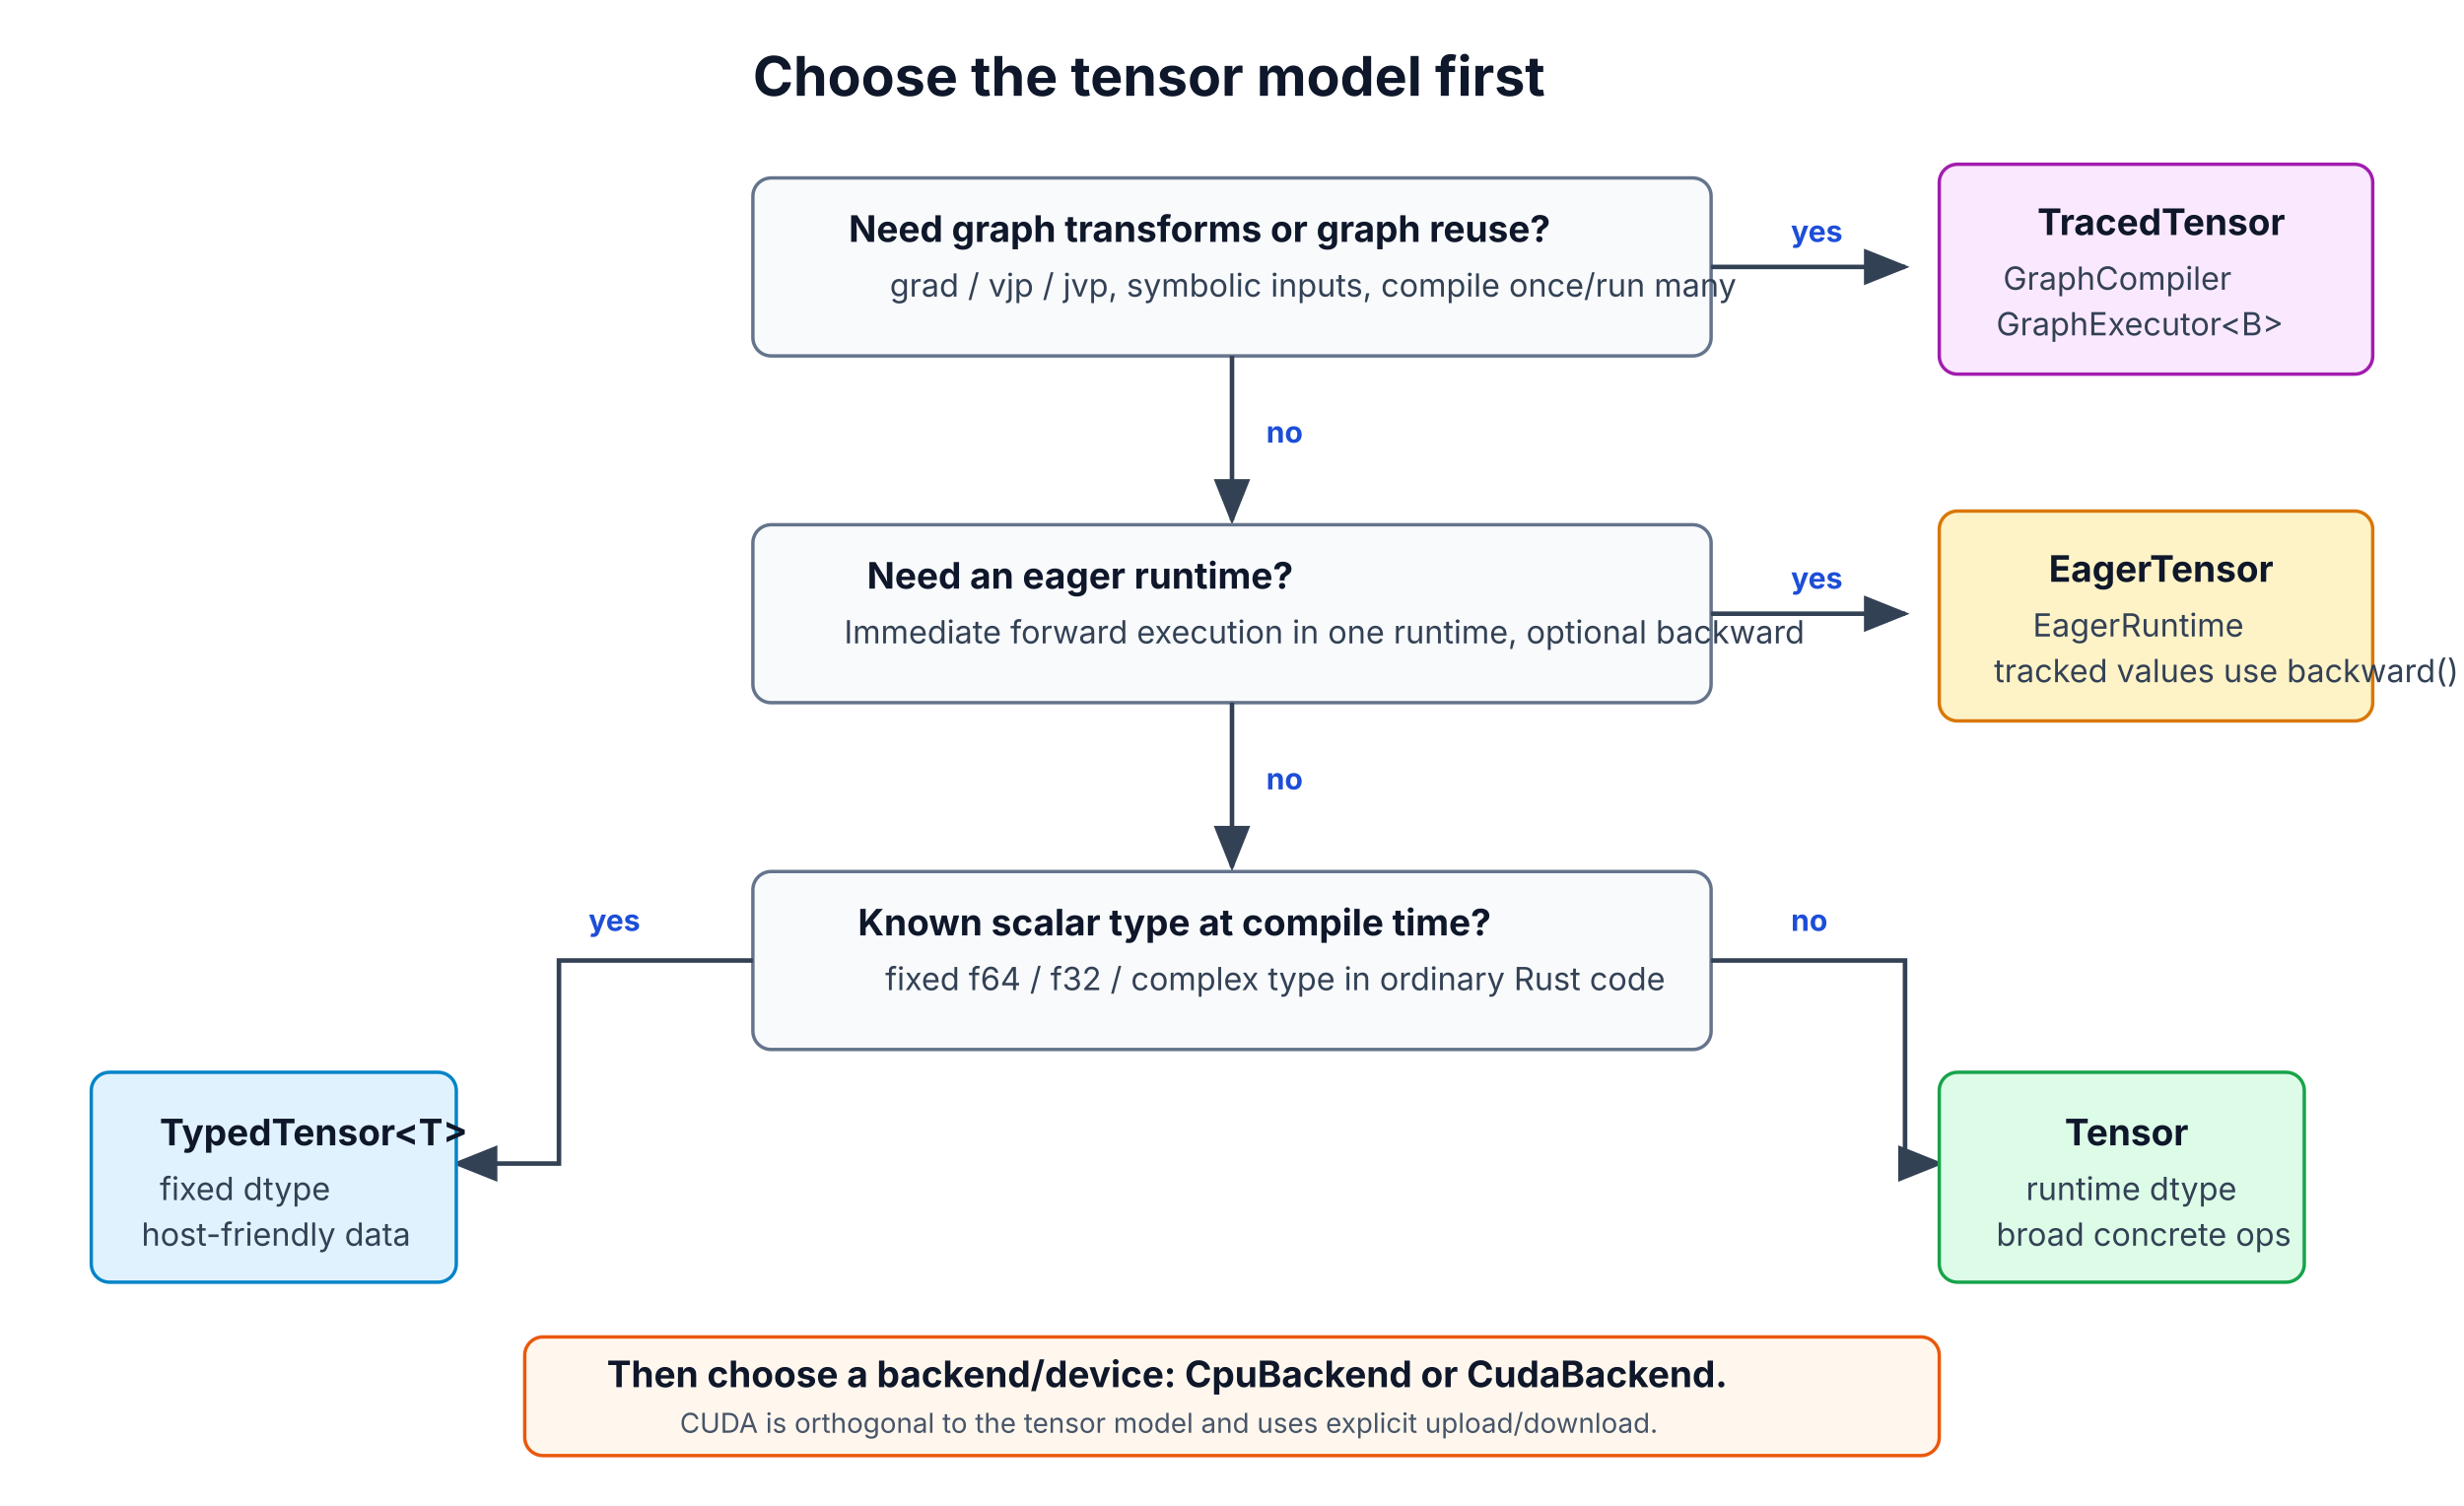
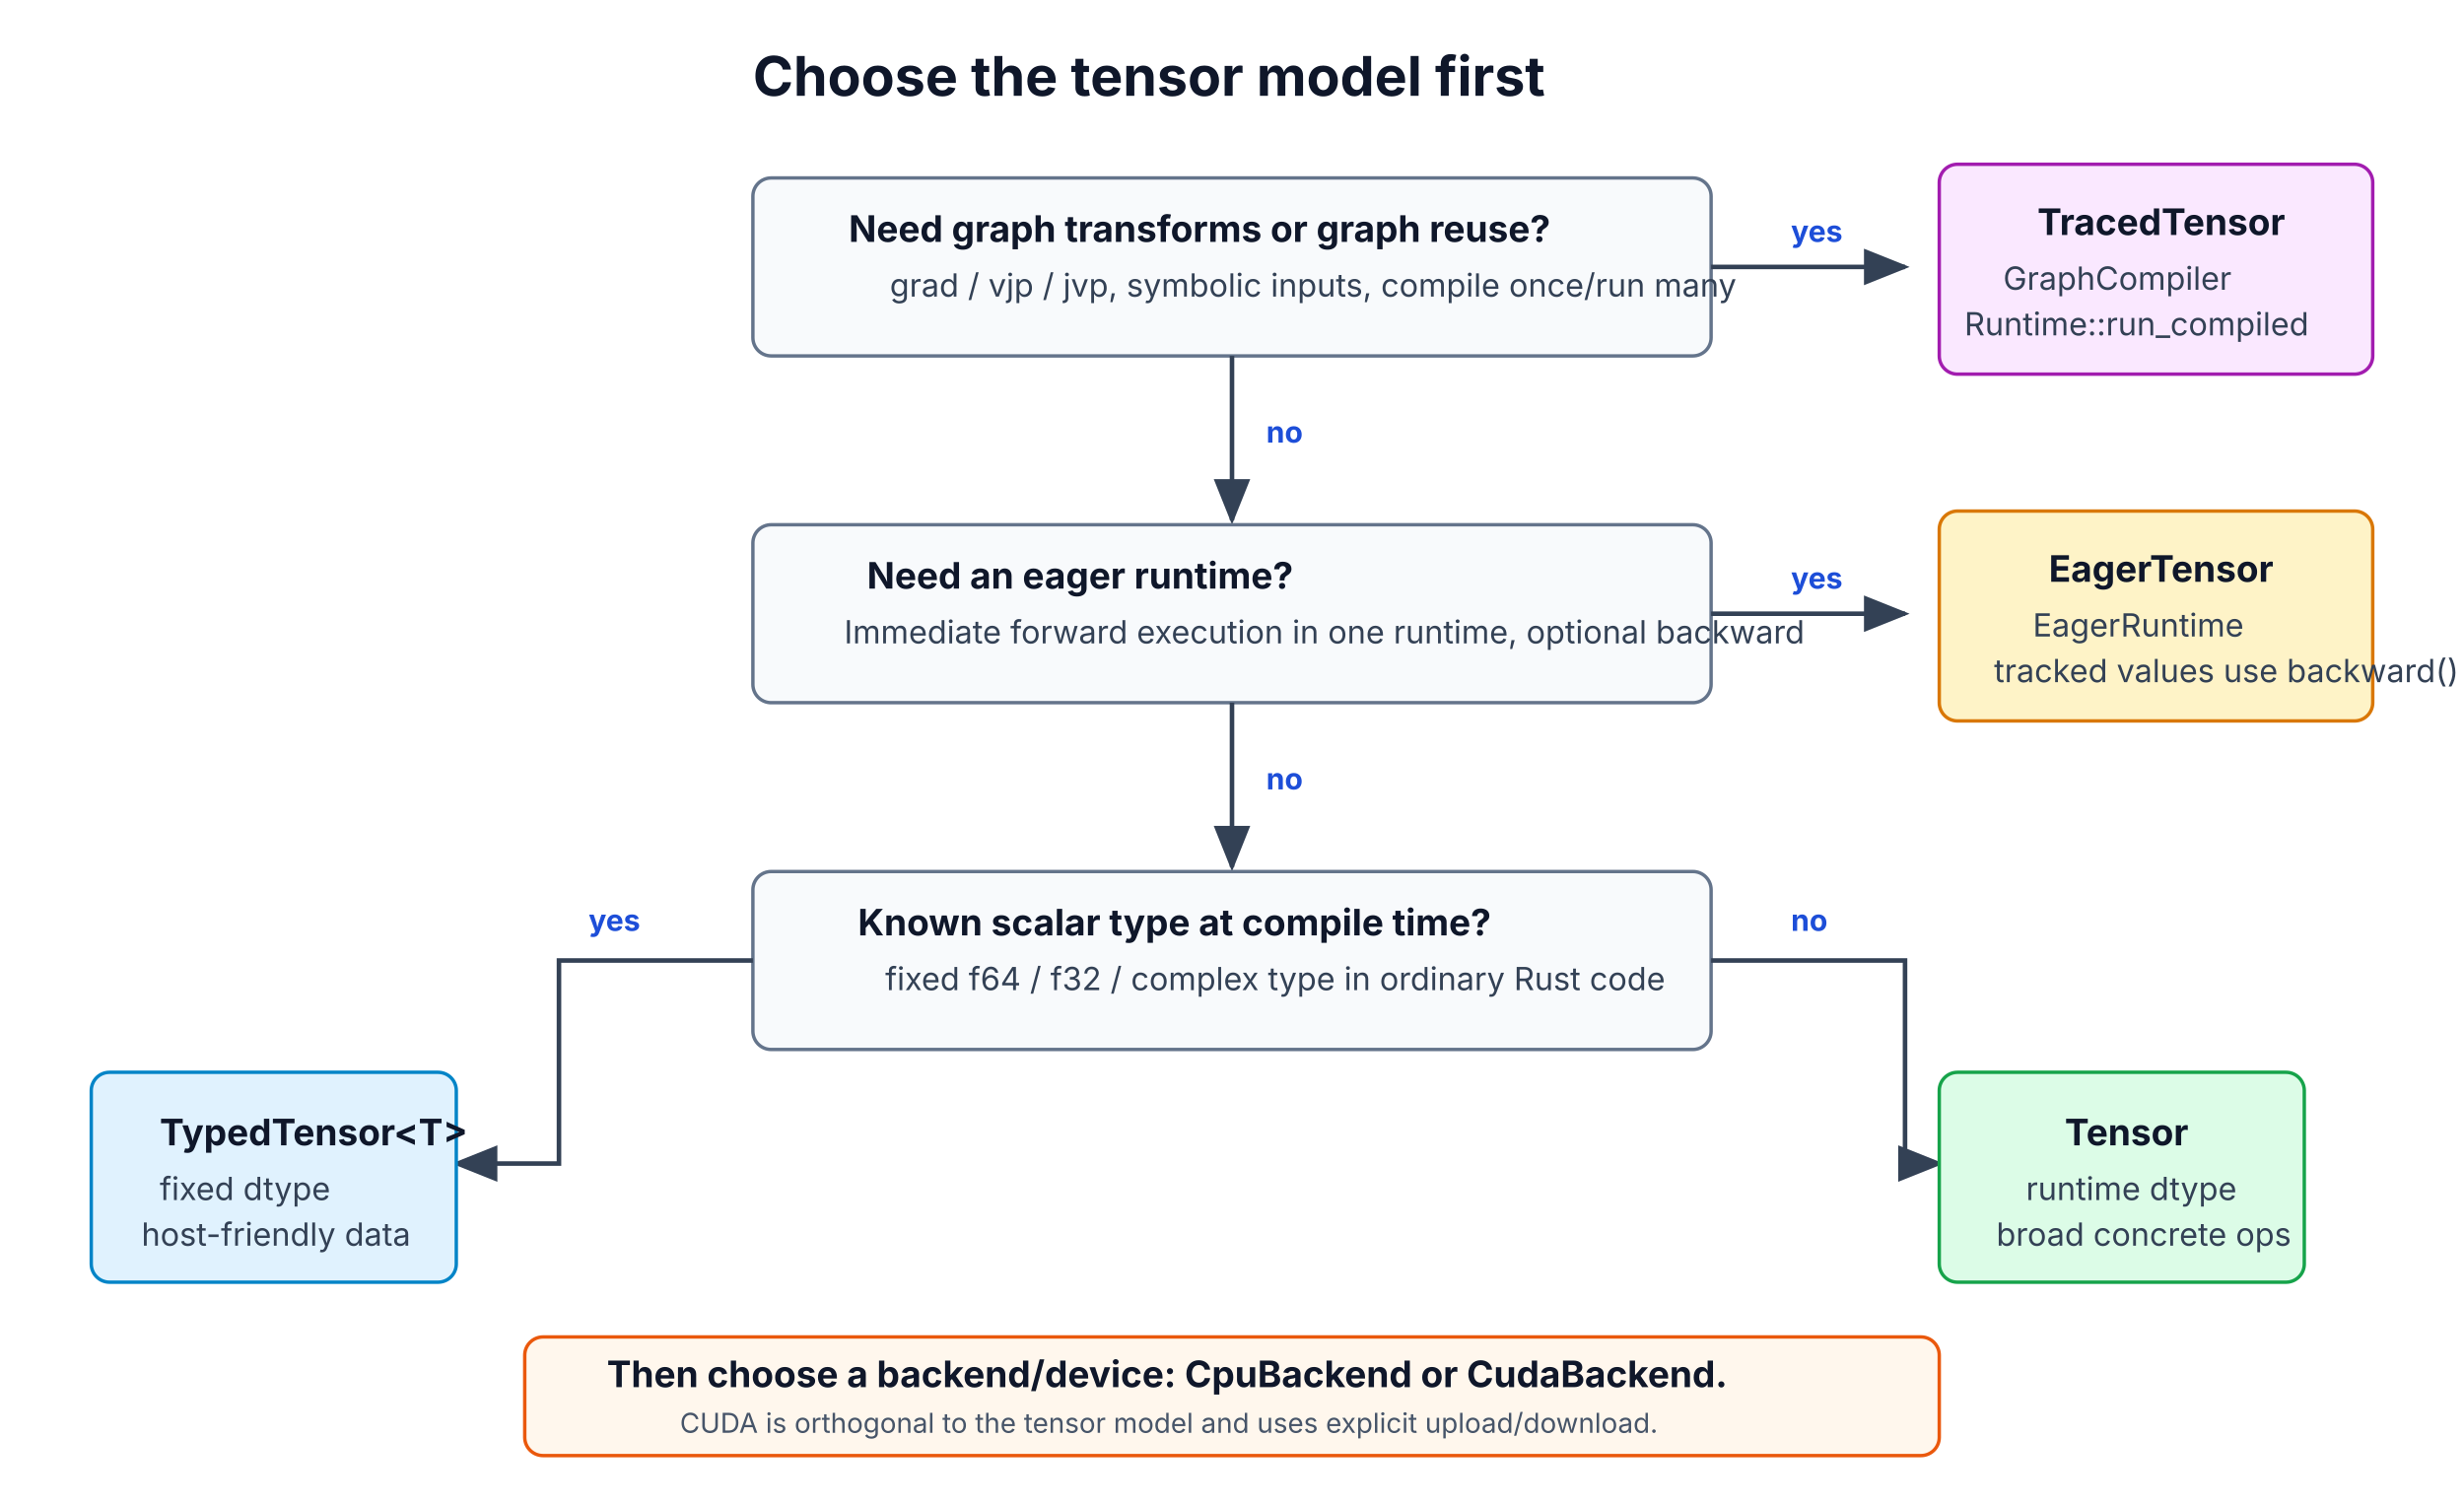
<svg xmlns="http://www.w3.org/2000/svg" viewBox="0 0 1080 660" role="img" aria-labelledby="tensor-layer-title tensor-layer-desc">
  <defs>
    <marker id="arrow" markerWidth="10" markerHeight="8" refX="9" refY="4" orient="auto" markerUnits="strokeWidth">
      <path d="M 0 0 L 10 4 L 0 8 z" fill="#334155" />
    </marker>
    <style>
      .title { font: 700 24px system-ui, -apple-system, BlinkMacSystemFont, "Segoe UI", sans-serif; fill: #0f172a; }
      .label { font: 700 16px system-ui, -apple-system, BlinkMacSystemFont, "Segoe UI", sans-serif; fill: #0f172a; }
      .text { font: 14px system-ui, -apple-system, BlinkMacSystemFont, "Segoe UI", sans-serif; fill: #334155; }
      .small { font: 12px system-ui, -apple-system, BlinkMacSystemFont, "Segoe UI", sans-serif; fill: #475569; }
      .answer { font: 700 13px system-ui, -apple-system, BlinkMacSystemFont, "Segoe UI", sans-serif; fill: #1d4ed8; }
      .line { stroke: #334155; stroke-width: 2; fill: none; marker-end: url(#arrow); }
      .question { fill: #f8fafc; stroke: #64748b; stroke-width: 1.5; }
      .typed { fill: #e0f2fe; stroke: #0284c7; stroke-width: 1.5; }
      .tensor { fill: #dcfce7; stroke: #16a34a; stroke-width: 1.5; }
      .eager { fill: #fef3c7; stroke: #d97706; stroke-width: 1.5; }
      .traced { fill: #fae8ff; stroke: #a21caf; stroke-width: 1.5; }
      .note { fill: #fff7ed; stroke: #ea580c; stroke-width: 1.5; }
    </style>
  </defs>
  <text x="330" y="42" class="title">Choose the tensor model first</text>
  <rect x="330" y="78" width="420" height="78" rx="8" class="question" />
  <text x="372" y="106" class="label">Need graph transforms or graph reuse?</text>
  <text x="390" y="130" class="text">grad / vjp / jvp, symbolic inputs, compile once/run many</text>
  <path d="M 750 117 H 835" class="line" />
  <text x="785" y="106" class="answer">yes</text>
  <rect x="850" y="72" width="190" height="92" rx="8" class="traced" />
  <text x="893" y="103" class="label">TracedTensor</text>
  <text x="878" y="127" class="text">GraphCompiler</text>
-   <text x="875" y="147" class="text">GraphExecutor&lt;B&gt;</text>
+   <text x="861" y="147" class="text">Runtime::run_compiled</text>
  <path d="M 540 156 V 228" class="line" />
  <text x="555" y="194" class="answer">no</text>
  <rect x="330" y="230" width="420" height="78" rx="8" class="question" />
  <text x="380" y="258" class="label">Need an eager runtime?</text>
  <text x="370" y="282" class="text">Immediate forward execution in one runtime, optional backward</text>
  <path d="M 750 269 H 835" class="line" />
  <text x="785" y="258" class="answer">yes</text>
  <rect x="850" y="224" width="190" height="92" rx="8" class="eager" />
  <text x="898" y="255" class="label">EagerTensor</text>
  <text x="891" y="279" class="text">EagerRuntime</text>
  <text x="874" y="299" class="text">tracked values use backward()</text>
  <path d="M 540 308 V 380" class="line" />
  <text x="555" y="346" class="answer">no</text>
  <rect x="330" y="382" width="420" height="78" rx="8" class="question" />
  <text x="376" y="410" class="label">Known scalar type at compile time?</text>
  <text x="388" y="434" class="text">fixed f64 / f32 / complex type in ordinary Rust code</text>
  <path d="M 330 421 H 245 V 510 H 200" class="line" />
  <text x="258" y="408" class="answer">yes</text>
  <rect x="40" y="470" width="160" height="92" rx="8" class="typed" />
  <text x="70" y="502" class="label">TypedTensor&lt;T&gt;</text>
  <text x="70" y="526" class="text">fixed dtype</text>
  <text x="62" y="546" class="text">host-friendly data</text>
  <path d="M 750 421 H 835 V 510 H 850" class="line" />
  <text x="785" y="408" class="answer">no</text>
  <rect x="850" y="470" width="160" height="92" rx="8" class="tensor" />
  <text x="905" y="502" class="label">Tensor</text>
  <text x="888" y="526" class="text">runtime dtype</text>
  <text x="875" y="546" class="text">broad concrete ops</text>
  <rect x="230" y="586" width="620" height="52" rx="8" class="note" />
  <text x="266" y="608" class="label">Then choose a backend/device: CpuBackend or CudaBackend.</text>
  <text x="298" y="628" class="small">CUDA is orthogonal to the tensor model and uses explicit upload/download.</text>
</svg>
